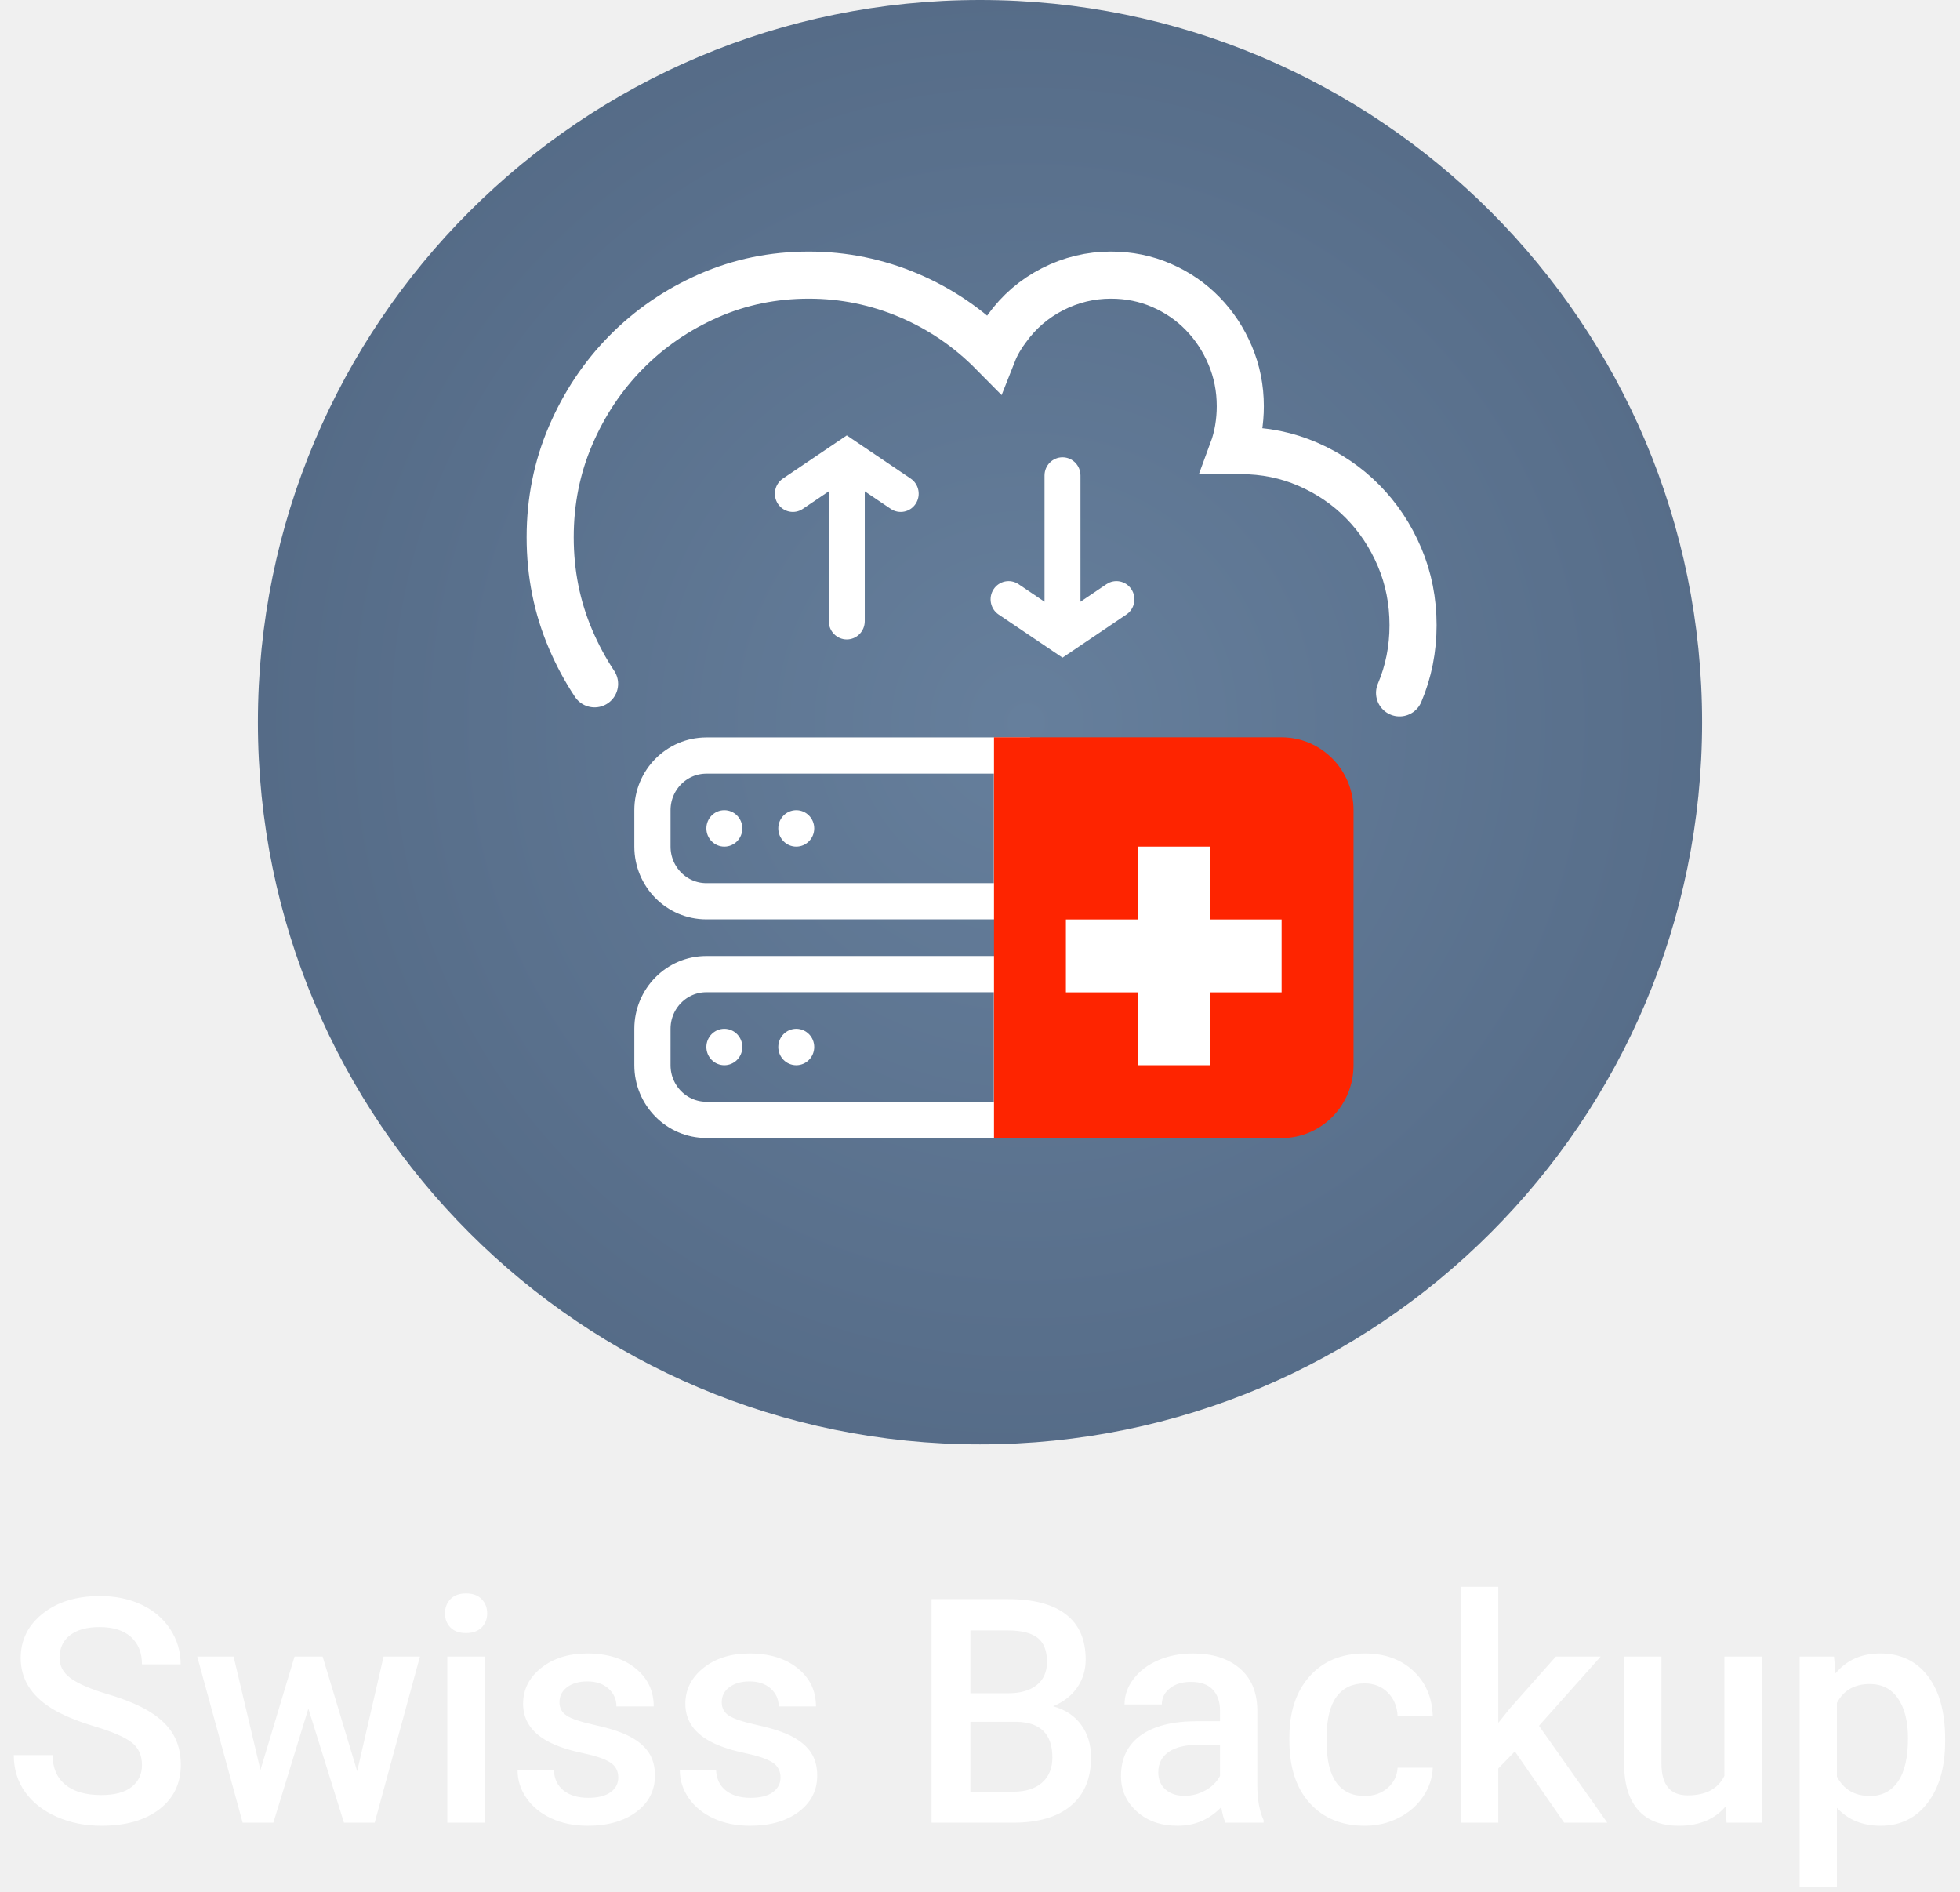
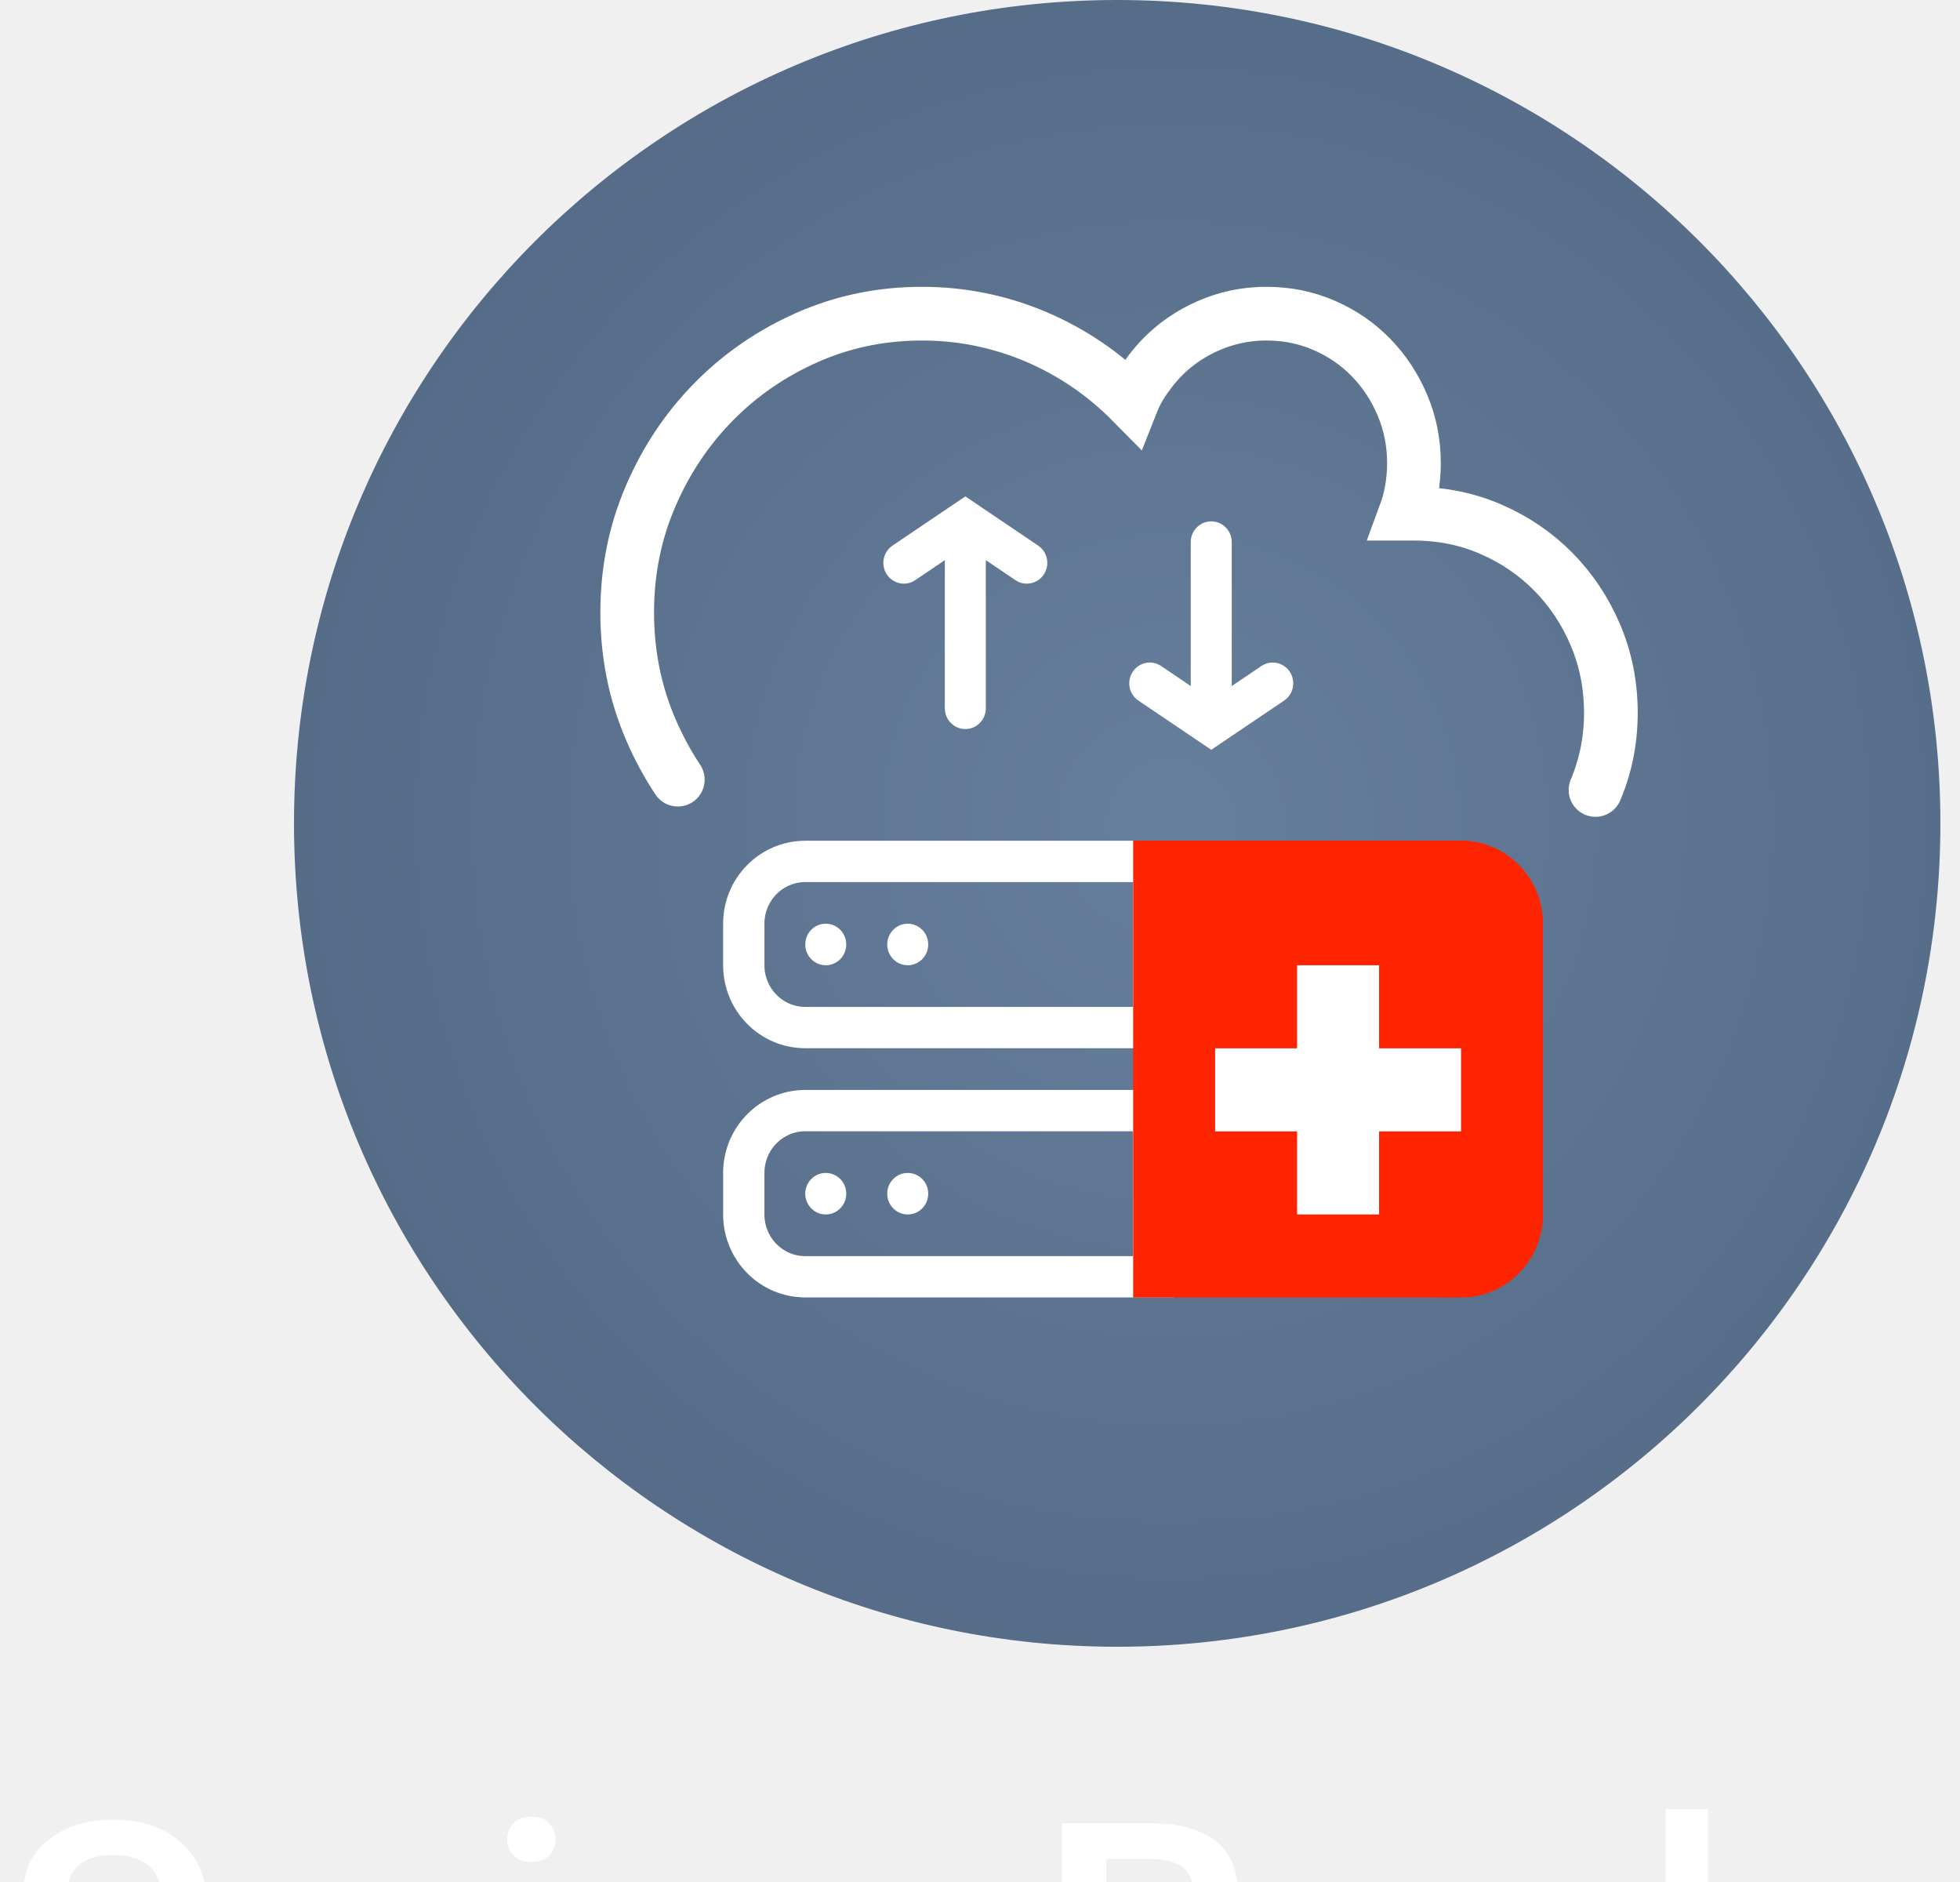
- <svg xmlns="http://www.w3.org/2000/svg" width="114px" height="110px" viewBox="0 0 114 110" version="1.1">
+ <svg xmlns="http://www.w3.org/2000/svg" width="100px" height="96px" viewBox="0 0 100 96" version="1.1">
  <defs>
    <radialGradient cx="53.235%" cy="50%" fx="53.235%" fy="50%" r="134.727%" id="radialGradient-1">
      <stop stop-color="#667F9C" offset="0%" />
      <stop stop-color="#3B4D67" offset="100%" />
    </radialGradient>
  </defs>
  <g id="Page-1" stroke="none" stroke-width="1" fill="none" fill-rule="evenodd">
    <g id="Group-4">
      <path d="M5.891,106.179 C7.313,106.179 8.44,105.859 9.27,105.219 C10.101,104.579 10.516,103.717 10.516,102.634 C10.516,101.967 10.373,101.386 10.087,100.889 C9.801,100.392 9.352,99.951 8.739,99.567 C8.126,99.183 7.313,98.841 6.302,98.541 C5.29,98.24 4.564,97.93 4.123,97.612 C3.683,97.294 3.462,96.896 3.462,96.42 C3.462,95.855 3.666,95.414 4.074,95.099 C4.482,94.783 5.055,94.626 5.793,94.626 C6.584,94.626 7.193,94.818 7.619,95.201 C8.044,95.585 8.257,96.117 8.257,96.795 L8.257,96.795 L10.507,96.795 C10.507,96.045 10.304,95.362 9.9,94.746 C9.495,94.13 8.938,93.655 8.23,93.322 C7.522,92.989 6.715,92.822 5.811,92.822 C4.448,92.822 3.339,93.161 2.485,93.84 C1.631,94.518 1.204,95.381 1.204,96.429 C1.204,97.625 1.796,98.596 2.98,99.34 C3.599,99.727 4.433,100.078 5.48,100.393 C6.528,100.709 7.252,101.021 7.654,101.331 C8.056,101.64 8.257,102.081 8.257,102.652 C8.257,103.176 8.059,103.597 7.663,103.915 C7.267,104.234 6.677,104.393 5.891,104.393 C4.98,104.393 4.281,104.191 3.793,103.786 C3.305,103.381 3.061,102.81 3.061,102.072 L3.061,102.072 L0.802,102.072 C0.802,102.887 1.021,103.601 1.458,104.214 C1.896,104.827 2.509,105.308 3.297,105.656 C4.086,106.004 4.951,106.179 5.891,106.179 Z M15.899,106 L17.935,99.366 L20.006,106 L21.792,106 L24.426,96.34 L22.31,96.34 L20.774,103.009 L18.765,96.34 L17.131,96.34 L15.149,102.938 L13.587,96.34 L11.471,96.34 L14.114,106 L15.899,106 Z M27.104,94.974 C27.497,94.974 27.801,94.865 28.015,94.648 C28.229,94.431 28.336,94.158 28.336,93.831 C28.336,93.498 28.229,93.221 28.015,93.001 C27.801,92.78 27.497,92.67 27.104,92.67 C26.711,92.67 26.409,92.78 26.198,93.001 C25.987,93.221 25.881,93.498 25.881,93.831 C25.881,94.158 25.987,94.431 26.198,94.648 C26.409,94.865 26.711,94.974 27.104,94.974 Z M28.184,106 L28.184,96.34 L26.015,96.34 L26.015,106 L28.184,106 Z M34.184,106.179 C35.351,106.179 36.294,105.909 37.014,105.371 C37.735,104.832 38.095,104.128 38.095,103.259 C38.095,102.741 37.977,102.301 37.742,101.938 C37.507,101.575 37.147,101.264 36.662,101.005 C36.177,100.746 35.509,100.523 34.657,100.335 C33.806,100.148 33.241,99.962 32.961,99.777 C32.681,99.593 32.541,99.334 32.541,99 C32.541,98.631 32.692,98.337 32.992,98.116 C33.293,97.896 33.681,97.786 34.157,97.786 C34.669,97.786 35.08,97.925 35.389,98.201 C35.699,98.478 35.854,98.825 35.854,99.241 L35.854,99.241 L38.023,99.241 C38.023,98.331 37.668,97.59 36.956,97.018 C36.245,96.447 35.312,96.161 34.157,96.161 C33.074,96.161 32.181,96.441 31.479,97 C30.777,97.56 30.425,98.256 30.425,99.09 C30.425,100.084 30.967,100.843 32.05,101.366 C32.544,101.604 33.16,101.801 33.898,101.956 C34.637,102.11 35.165,102.289 35.483,102.491 C35.802,102.694 35.961,102.988 35.961,103.375 C35.961,103.726 35.812,104.011 35.514,104.228 C35.217,104.445 34.782,104.554 34.211,104.554 C33.622,104.554 33.149,104.415 32.791,104.138 C32.434,103.862 32.241,103.467 32.211,102.956 L32.211,102.956 L30.104,102.956 C30.104,103.533 30.277,104.072 30.622,104.572 C30.967,105.071 31.449,105.464 32.068,105.75 C32.687,106.036 33.393,106.179 34.184,106.179 Z M43.621,106.179 C44.788,106.179 45.731,105.909 46.451,105.371 C47.172,104.832 47.532,104.128 47.532,103.259 C47.532,102.741 47.414,102.301 47.179,101.938 C46.944,101.575 46.584,101.264 46.099,101.005 C45.614,100.746 44.946,100.523 44.094,100.335 C43.243,100.148 42.678,99.962 42.398,99.777 C42.118,99.593 41.978,99.334 41.978,99 C41.978,98.631 42.129,98.337 42.429,98.116 C42.73,97.896 43.118,97.786 43.594,97.786 C44.106,97.786 44.517,97.925 44.827,98.201 C45.136,98.478 45.291,98.825 45.291,99.241 L45.291,99.241 L47.46,99.241 C47.46,98.331 47.105,97.59 46.393,97.018 C45.682,96.447 44.749,96.161 43.594,96.161 C42.511,96.161 41.618,96.441 40.916,97 C40.214,97.56 39.862,98.256 39.862,99.09 C39.862,100.084 40.404,100.843 41.487,101.366 C41.981,101.604 42.597,101.801 43.336,101.956 C44.074,102.11 44.602,102.289 44.92,102.491 C45.239,102.694 45.398,102.988 45.398,103.375 C45.398,103.726 45.249,104.011 44.951,104.228 C44.654,104.445 44.219,104.554 43.648,104.554 C43.059,104.554 42.586,104.415 42.228,104.138 C41.871,103.862 41.678,103.467 41.648,102.956 L41.648,102.956 L39.541,102.956 C39.541,103.533 39.714,104.072 40.059,104.572 C40.404,105.071 40.886,105.464 41.505,105.75 C42.124,106.036 42.83,106.179 43.621,106.179 Z M58.924,106 C60.382,106 61.503,105.673 62.285,105.018 C63.068,104.363 63.459,103.426 63.459,102.206 C63.459,101.467 63.268,100.835 62.884,100.308 C62.5,99.782 61.957,99.423 61.254,99.232 C61.873,98.971 62.343,98.602 62.665,98.125 C62.986,97.649 63.147,97.114 63.147,96.518 C63.147,95.352 62.763,94.474 61.995,93.885 C61.227,93.295 60.108,93.001 58.638,93.001 L58.638,93.001 L54.183,93.001 L54.183,106 L58.924,106 Z M58.656,98.474 L56.442,98.474 L56.442,94.822 L58.638,94.822 C59.412,94.822 59.982,94.965 60.348,95.251 C60.714,95.536 60.897,96 60.897,96.643 C60.897,97.227 60.699,97.677 60.303,97.996 C59.908,98.314 59.359,98.474 58.656,98.474 L58.656,98.474 Z M58.951,104.197 L56.442,104.197 L56.442,100.134 L59.138,100.134 C60.519,100.164 61.21,100.854 61.21,102.206 C61.21,102.831 61.01,103.319 60.611,103.67 C60.213,104.021 59.659,104.197 58.951,104.197 L58.951,104.197 Z M68.495,106.179 C69.495,106.179 70.34,105.818 71.031,105.098 C71.102,105.515 71.185,105.815 71.281,106 L71.281,106 L73.495,106 L73.495,105.848 C73.251,105.33 73.129,104.637 73.129,103.768 L73.129,103.768 L73.129,99.411 C73.111,98.381 72.766,97.582 72.093,97.014 C71.42,96.445 70.519,96.161 69.388,96.161 C68.644,96.161 67.97,96.292 67.366,96.554 C66.761,96.816 66.284,97.178 65.933,97.639 C65.581,98.1 65.406,98.596 65.406,99.125 L65.406,99.125 L67.575,99.125 C67.575,98.744 67.733,98.43 68.049,98.183 C68.364,97.936 68.769,97.813 69.263,97.813 C69.834,97.813 70.26,97.963 70.54,98.264 C70.819,98.564 70.959,98.965 70.959,99.465 L70.959,99.465 L70.959,100.099 L69.629,100.099 C68.206,100.099 67.113,100.374 66.348,100.924 C65.583,101.475 65.2,102.265 65.2,103.295 C65.2,104.11 65.507,104.795 66.12,105.348 C66.733,105.902 67.525,106.179 68.495,106.179 Z M68.897,104.438 C68.432,104.438 68.062,104.314 67.785,104.067 C67.508,103.82 67.37,103.488 67.37,103.072 C67.37,102.56 67.572,102.164 67.977,101.884 C68.382,101.604 68.986,101.465 69.79,101.465 L69.79,101.465 L70.959,101.465 L70.959,103.286 C70.769,103.637 70.484,103.917 70.106,104.125 C69.729,104.333 69.325,104.438 68.897,104.438 Z M79.396,106.179 C80.093,106.179 80.741,106.027 81.343,105.723 C81.944,105.42 82.42,105.007 82.771,104.487 C83.122,103.966 83.31,103.405 83.334,102.804 L83.334,102.804 L81.289,102.804 C81.265,103.268 81.075,103.658 80.718,103.973 C80.36,104.289 79.911,104.447 79.369,104.447 C78.655,104.447 78.109,104.189 77.731,103.674 C77.353,103.159 77.164,102.378 77.164,101.331 L77.164,101.331 L77.164,100.982 C77.17,99.947 77.364,99.174 77.744,98.666 C78.125,98.157 78.667,97.902 79.369,97.902 C79.917,97.902 80.368,98.081 80.722,98.438 C81.076,98.795 81.265,99.25 81.289,99.804 L81.289,99.804 L83.334,99.804 C83.298,98.715 82.918,97.835 82.195,97.166 C81.472,96.496 80.536,96.161 79.387,96.161 C78.03,96.161 76.959,96.603 76.173,97.487 C75.387,98.371 74.995,99.548 74.995,101.018 L74.995,101.018 L74.995,101.241 C74.995,102.783 75.39,103.991 76.182,104.866 C76.974,105.741 78.045,106.179 79.396,106.179 Z M87.146,106 L87.146,102.848 L88.11,101.857 L90.976,106 L93.485,106 L89.512,100.366 L93.101,96.34 L90.494,96.34 L87.824,99.349 L87.146,100.197 L87.146,92.286 L84.976,92.286 L84.976,106 L87.146,106 Z M97.654,106.179 C98.827,106.179 99.731,105.804 100.368,105.054 L100.368,105.054 L100.422,106 L102.466,106 L102.466,96.34 L100.297,96.34 L100.297,103.277 C99.928,104.033 99.217,104.411 98.163,104.411 C97.145,104.411 96.636,103.798 96.636,102.572 L96.636,102.572 L96.636,96.34 L94.467,96.34 L94.467,102.598 C94.467,103.759 94.736,104.646 95.275,105.259 C95.814,105.872 96.607,106.179 97.654,106.179 Z M106.841,109.714 L106.841,105.134 C107.478,105.83 108.326,106.179 109.386,106.179 C110.529,106.179 111.439,105.734 112.118,104.844 C112.796,103.954 113.136,102.762 113.136,101.268 L113.136,101.268 L113.136,101.134 C113.136,99.575 112.801,98.356 112.131,97.478 C111.462,96.6 110.538,96.161 109.359,96.161 C108.264,96.161 107.398,96.548 106.761,97.322 L106.761,97.322 L106.672,96.34 L104.672,96.34 L104.672,109.714 L106.841,109.714 Z M108.77,104.447 C107.877,104.447 107.234,104.072 106.841,103.322 L106.841,103.322 L106.841,99.036 C107.228,98.304 107.865,97.938 108.752,97.938 C109.466,97.938 110.015,98.221 110.399,98.786 C110.783,99.352 110.975,100.116 110.975,101.081 C110.975,102.211 110.78,103.055 110.39,103.612 C110,104.168 109.46,104.447 108.77,104.447 Z" id="SwissBackup" fill="#FFFFFF" fill-rule="nonzero" />
      <circle id="Oval" fill="url(#radialGradient-1)" cx="57" cy="42" r="42" />
      <g id="Group" transform="translate(32, 16)">
        <g id="swiss-backup">
          <path d="M26.859,36.415 L26.859,27.94 L9.085,27.94 C7.353,27.94 5.948,29.363 5.948,31.118 L5.948,33.237 C5.948,34.992 7.353,36.415 9.085,36.415 L26.859,36.415 Z" id="Rectangle-7" stroke="#FFFFFF" stroke-width="2.107" stroke-linecap="round" />
          <path d="M10.13,33.237 C9.553,33.237 9.085,32.762 9.085,32.177 C9.085,31.592 9.553,31.118 10.13,31.118 C10.708,31.118 11.176,31.592 11.176,32.177 C11.176,32.762 10.708,33.237 10.13,33.237 Z M14.313,33.237 C13.735,33.237 13.267,32.762 13.267,32.177 C13.267,31.592 13.735,31.118 14.313,31.118 C14.89,31.118 15.358,31.592 15.358,32.177 C15.358,32.762 14.89,33.237 14.313,33.237 Z" id="Combined-Shape" fill="#FFFFFF" fill-rule="nonzero" />
          <path d="M26.859,49.128 L26.859,40.652 L9.085,40.652 C7.353,40.652 5.948,42.075 5.948,43.831 L5.948,45.949 C5.948,47.705 7.353,49.128 9.085,49.128 L26.859,49.128 Z" id="Rectangle-7" stroke="#FFFFFF" stroke-width="2.107" stroke-linecap="round" />
          <path d="M10.13,45.949 C9.553,45.949 9.085,45.475 9.085,44.89 C9.085,44.305 9.553,43.831 10.13,43.831 C10.708,43.831 11.176,44.305 11.176,44.89 C11.176,45.475 10.708,45.949 10.13,45.949 Z M14.313,45.949 C13.735,45.949 13.267,45.475 13.267,44.89 C13.267,44.305 13.735,43.831 14.313,43.831 C14.89,43.831 15.358,44.305 15.358,44.89 C15.358,45.475 14.89,45.949 14.313,45.949 Z" id="Combined-Shape" fill="#FFFFFF" fill-rule="nonzero" />
          <path d="M25.814,26.88 L42.543,26.88 C44.853,26.88 46.725,28.778 46.725,31.118 L46.725,45.949 C46.725,48.29 44.853,50.187 42.543,50.187 L25.814,50.187 L25.814,26.88 Z" id="Combined-Shape" fill="#FE2400" fill-rule="nonzero" />
          <path d="M2.582,23.769 C2.047,22.964 1.582,22.101 1.189,21.18 C0.396,19.326 0,17.348 0,15.245 C0,13.143 0.396,11.169 1.189,9.324 C1.981,7.478 3.059,5.864 4.423,4.482 C5.787,3.1 7.38,2.007 9.202,1.204 C11.023,0.401 12.972,0 15.046,0 C16.059,0 17.052,0.099 18.024,0.298 C18.996,0.497 19.939,0.79 20.854,1.179 C21.769,1.568 22.635,2.04 23.452,2.595 C24.269,3.149 25.036,3.791 25.755,4.519 C25.853,4.271 25.972,4.027 26.111,3.787 C26.249,3.547 26.4,3.319 26.564,3.104 C27.266,2.127 28.153,1.366 29.223,0.819 C30.293,0.273 31.424,0 32.617,0 C33.662,0 34.642,0.199 35.557,0.596 C36.472,0.993 37.269,1.539 37.947,2.235 C38.625,2.93 39.16,3.741 39.552,4.668 C39.944,5.595 40.14,6.58 40.14,7.623 C40.14,8.07 40.103,8.512 40.03,8.951 C39.956,9.39 39.846,9.808 39.699,10.205 L40.164,10.205 C41.553,10.205 42.856,10.47 44.073,11 C45.29,11.529 46.352,12.253 47.259,13.172 C48.165,14.091 48.88,15.167 49.403,16.4 C49.926,17.633 50.187,18.953 50.187,20.36 C50.187,21.751 49.926,23.063 49.403,24.296" id="cloud" stroke="#FFFFFF" stroke-width="2.739" stroke-linecap="round" />
          <path d="M28.753,18.995 L28.753,11.653 C28.753,11.068 29.221,10.594 29.799,10.594 C30.376,10.594 30.844,11.068 30.844,11.653 L30.844,18.995 L32.355,17.974 C32.836,17.649 33.485,17.781 33.805,18.268 C34.126,18.755 33.996,19.412 33.515,19.737 L29.799,22.247 L26.082,19.737 C25.601,19.412 25.472,18.755 25.792,18.268 C26.112,17.781 26.761,17.649 27.242,17.974 L28.753,18.995 Z" id="Combined-Shape" fill="#FFFFFF" fill-rule="nonzero" />
          <path d="M18.297,12.573 L18.297,20.129 C18.297,20.714 17.829,21.188 17.252,21.188 C16.674,21.188 16.206,20.714 16.206,20.129 L16.206,12.573 L14.695,13.594 C14.215,13.919 13.565,13.787 13.245,13.3 C12.925,12.814 13.055,12.156 13.535,11.831 L17.252,9.321 L20.968,11.831 C21.449,12.156 21.579,12.814 21.258,13.3 C20.938,13.787 20.289,13.919 19.809,13.594 L18.297,12.573 Z" id="Combined-Shape" fill="#FFFFFF" fill-rule="nonzero" />
          <polygon id="Combined-Shape-path" fill="#FFFFFF" fill-rule="nonzero" points="29.996 37.474 29.996 41.712 34.178 41.712 34.178 45.949 38.361 45.949 38.361 41.712 42.543 41.712 42.543 37.474 38.361 37.474 38.361 33.237 34.178 33.237 34.178 37.474" />
        </g>
      </g>
    </g>
  </g>
</svg>
